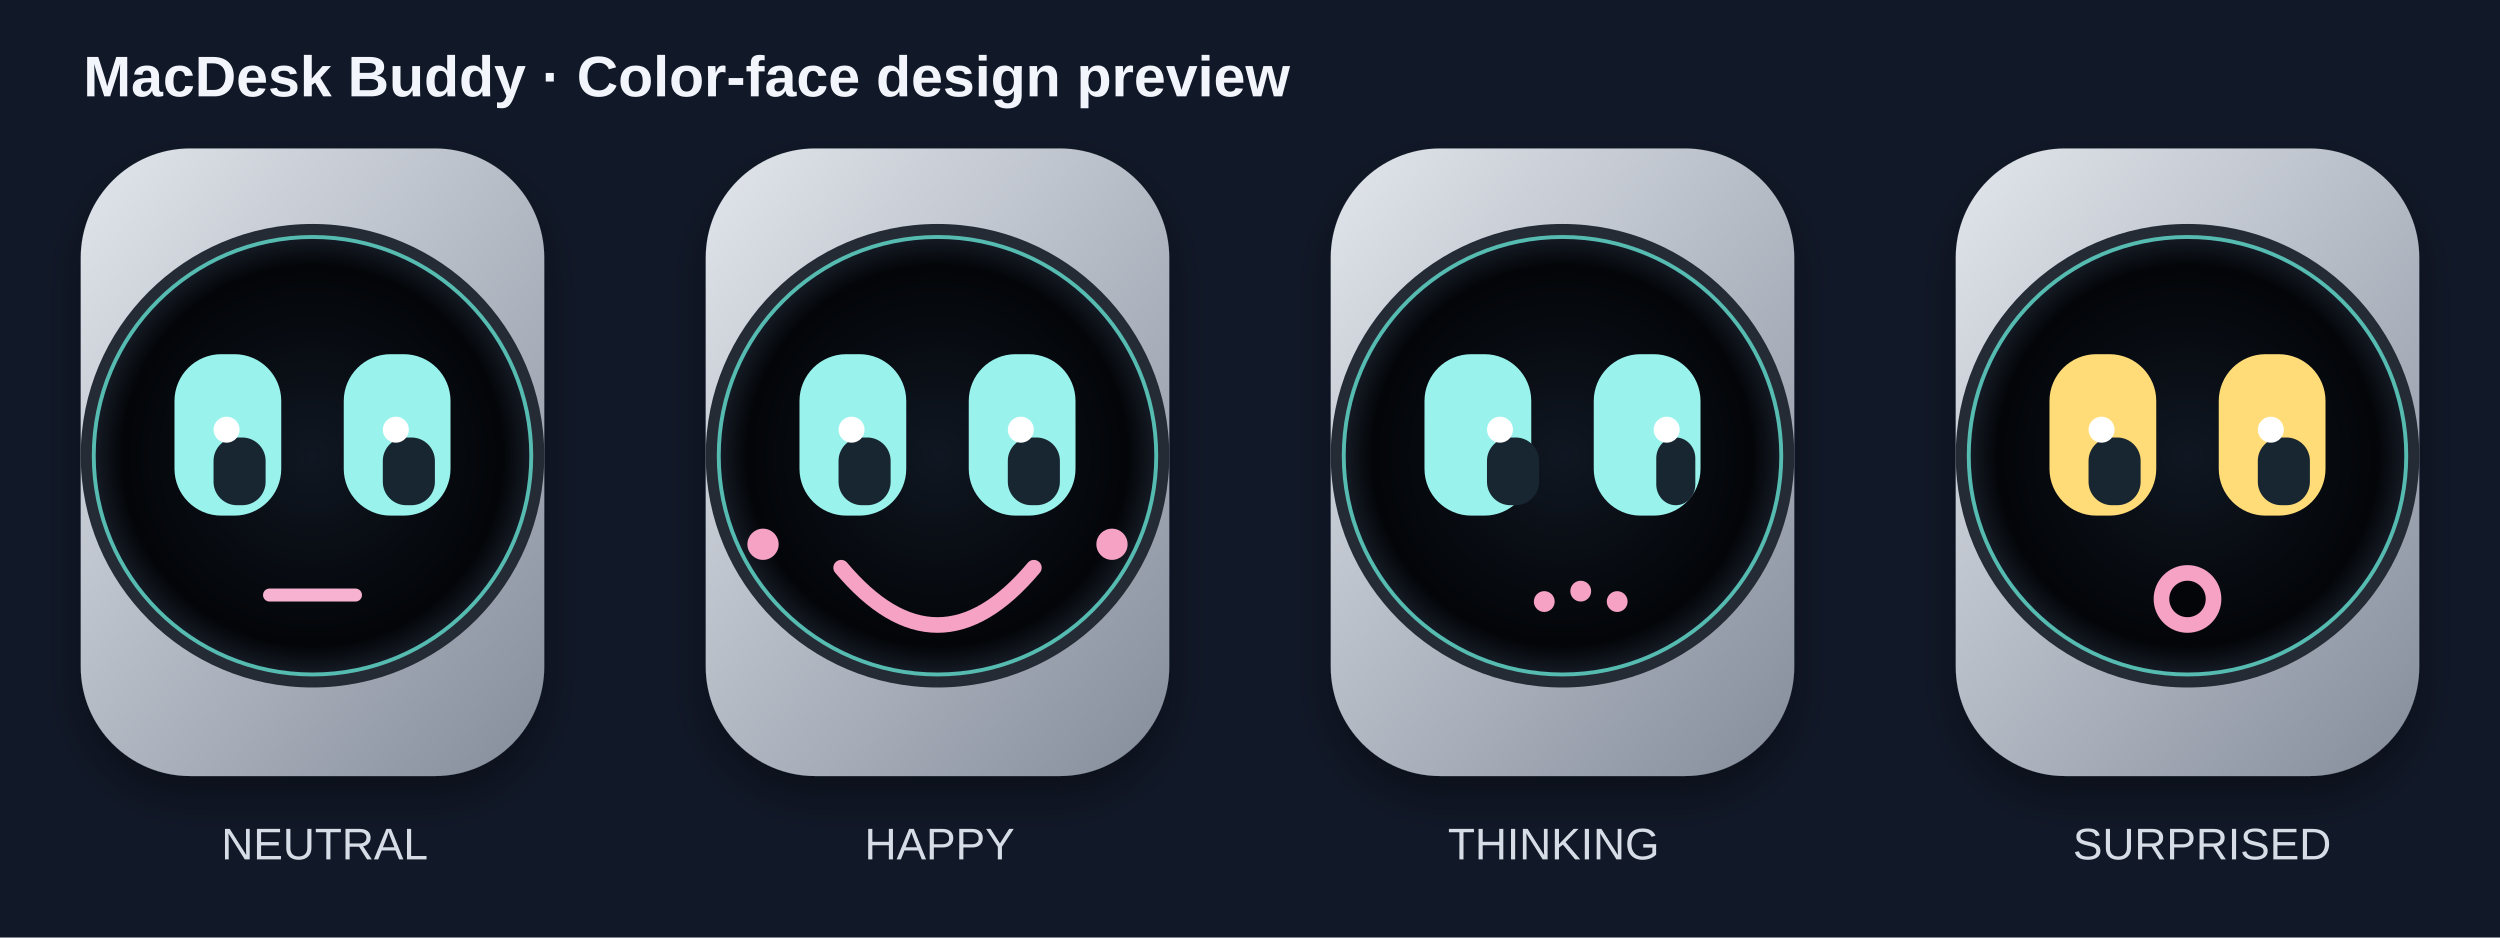
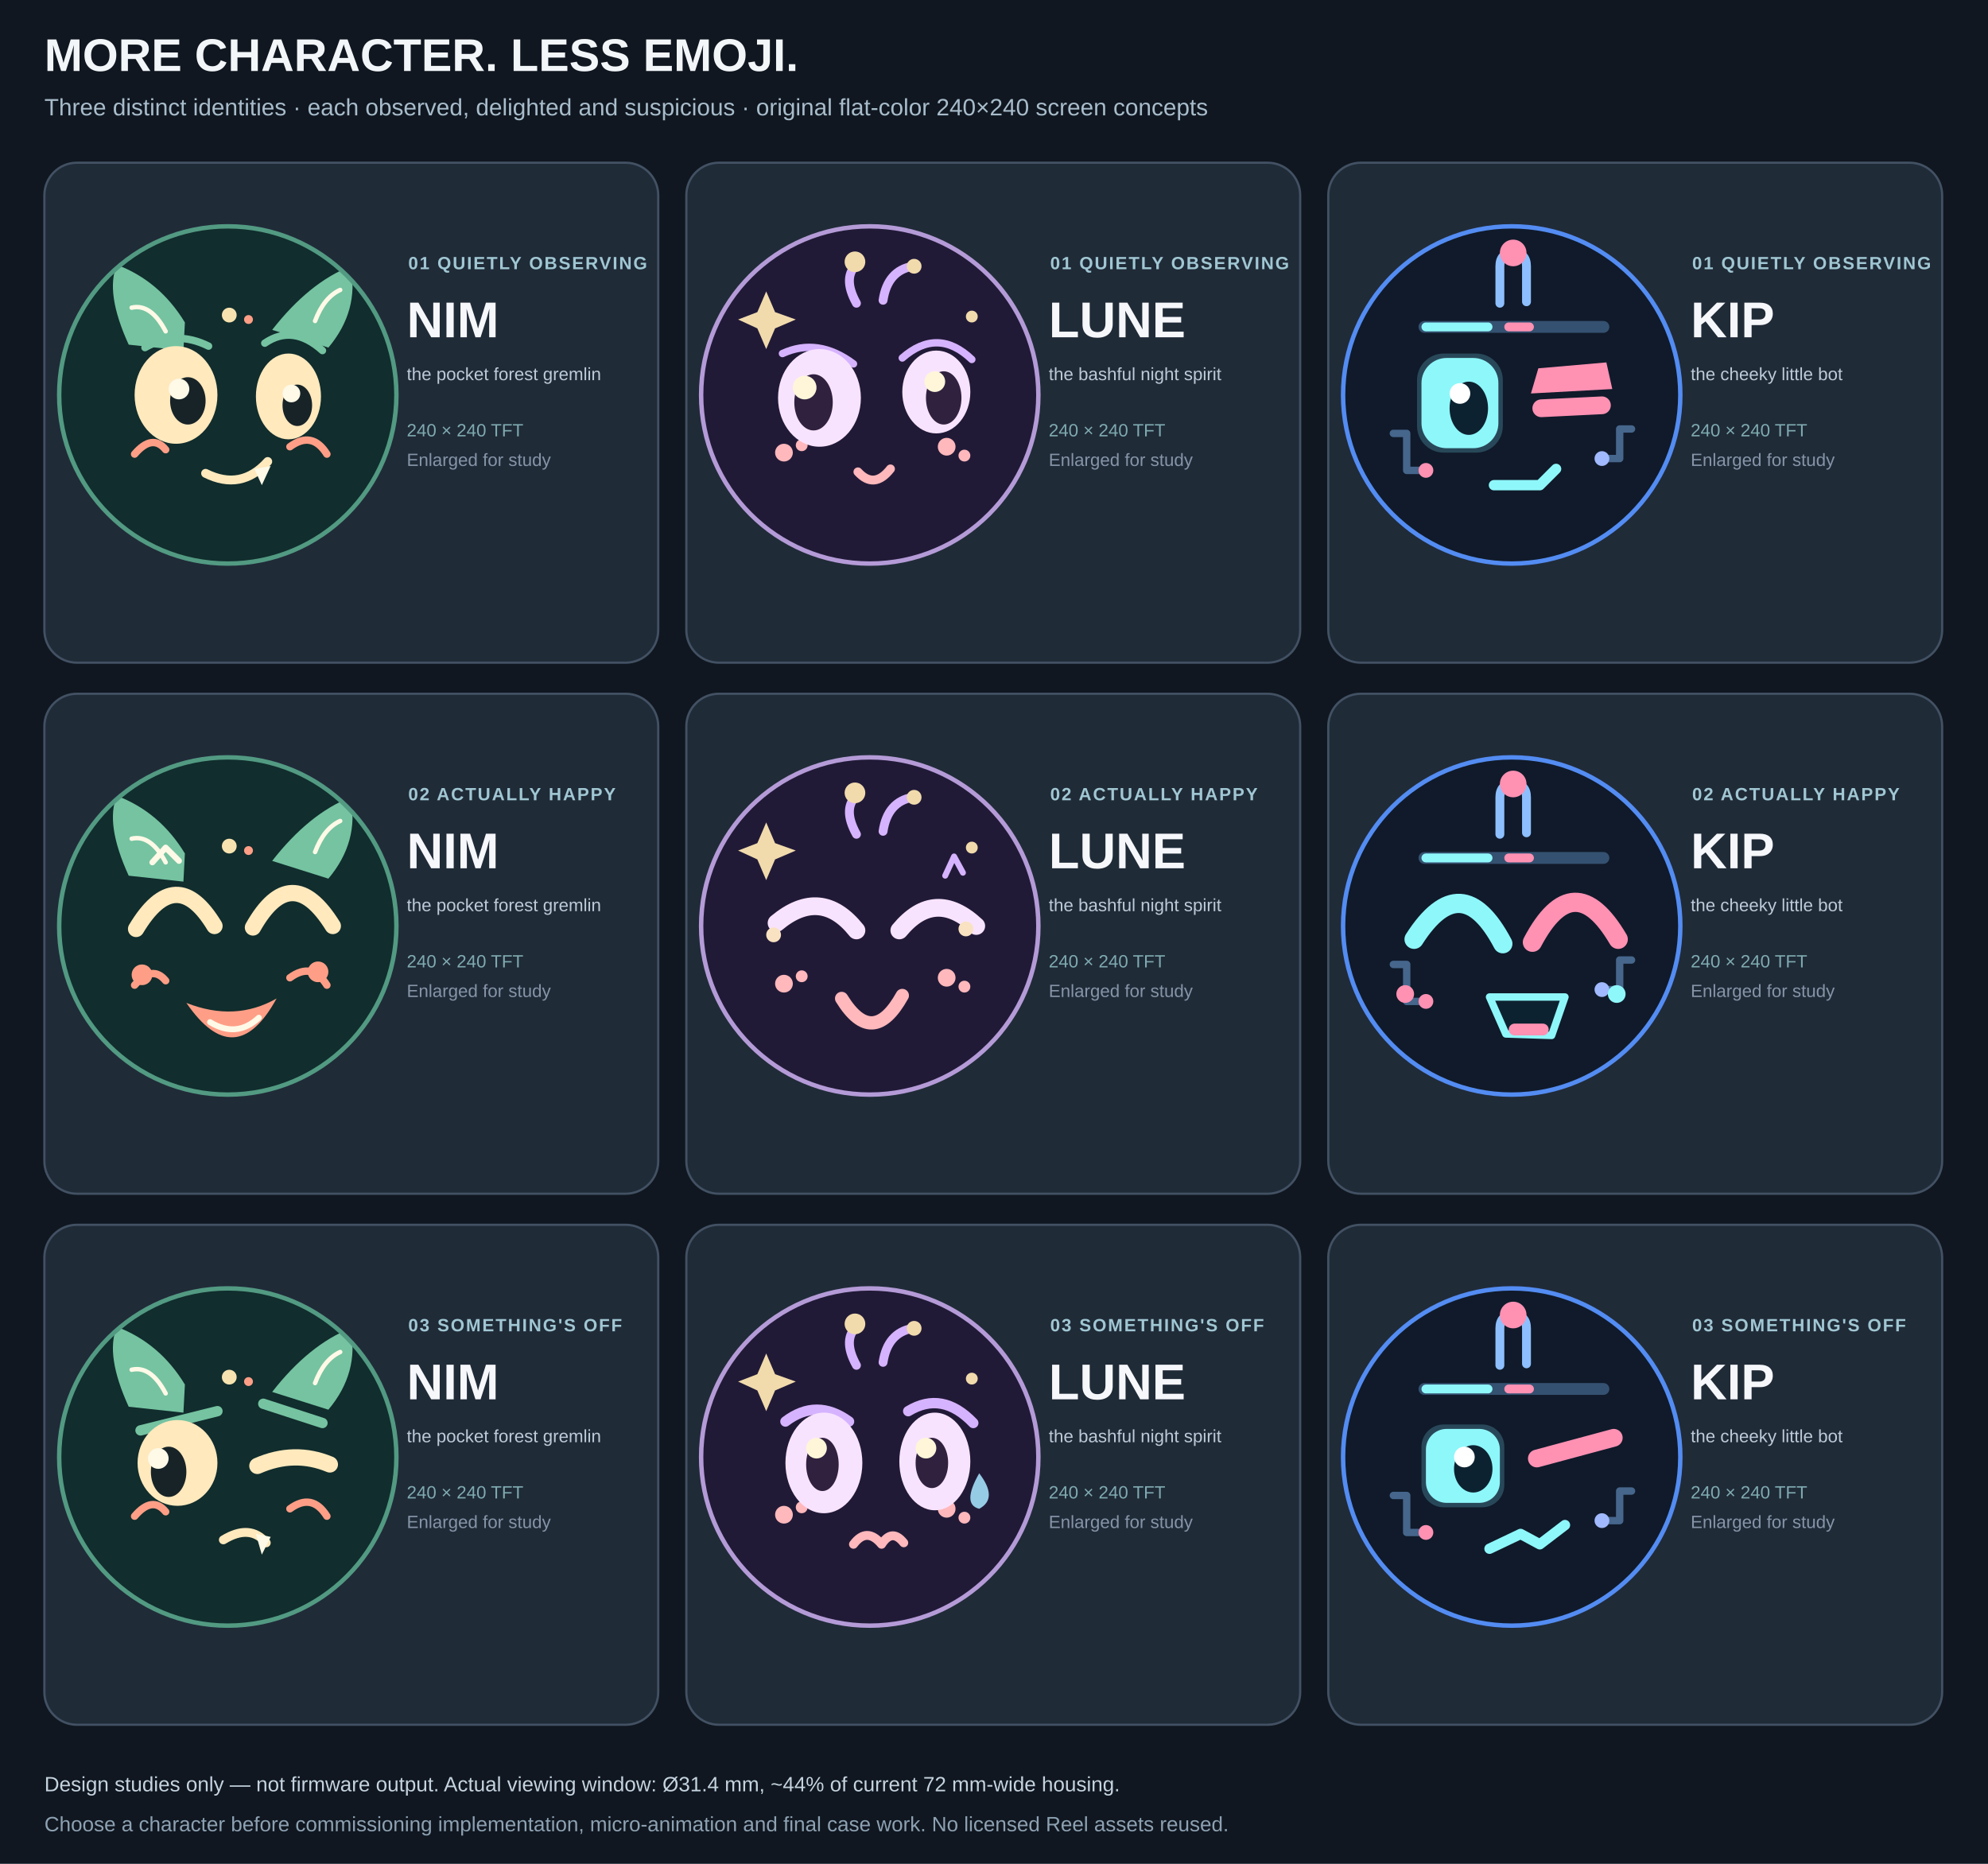
- <svg xmlns="http://www.w3.org/2000/svg" width="960" height="360" viewBox="0 0 960 360" role="img" aria-label="Four MacDesk Buddy round IPS display concepts showing neutral, happy, thinking and surprised colorful expressions">
+ <svg xmlns="http://www.w3.org/2000/svg" width="1344" height="1260" viewBox="0 0 1344 1260" role="img" aria-label="Nine original character concept screens, with three expression states for three characters NIM, LUNE and KIP, designed for a circular 240 by 240 pixel display">
  <defs>
-     <radialGradient id="glass">
-       <stop offset="0" stop-color="#101722" />
-       <stop offset=".87" stop-color="#030508" />
-       <stop offset="1" stop-color="#151b25" />
-     </radialGradient>
-     <linearGradient id="case" x1="0" y1="0" x2="0.9" y2="1">
-       <stop stop-color="#e2e6ec" />
-       <stop offset="1" stop-color="#89919f" />
-     </linearGradient>
-     <filter id="shadow">
-       <feDropShadow dx="0" dy="8" stdDeviation="8" flood-color="#000" flood-opacity=".35" />
-     </filter>
+     <clipPath id="screenclip">
+       <circle cx="120" cy="120" r="114" />
+     </clipPath>
  </defs>
-   <rect width="960" height="360" fill="#111827" />
-   <text x="32" y="37" font-family="Arial,sans-serif" font-size="22" font-weight="bold" fill="#f3f5fc">MacDesk Buddy · Color-face design preview</text>
-   <g transform="translate(120 175)">
-     <rect x="-89" y="-118" width="178" height="241" rx="42" fill="url(#case)" filter="url(#shadow)" />
-     <circle r="89" fill="#252b35" />
-     <circle r="84" fill="url(#glass)" stroke="#56bcb2" stroke-width="1.5" />
-     <rect x="-53" y="-39" width="41" height="62" rx="18" fill="#9af2ec" />
-     <rect x="12" y="-39" width="41" height="62" rx="18" fill="#9af2ec" />
-     <rect x="-38" y="-7" width="20" height="26" rx="9" fill="#172631" />
-     <rect x="27" y="-7" width="20" height="26" rx="9" fill="#172631" />
-     <circle cx="-33" cy="-10" r="5" fill="#fff" />
-     <circle cx="32" cy="-10" r="5" fill="#fff" />
-     <rect x="-19" y="51" width="38" height="5" rx="2.5" fill="#f6b2d0" />
-     <text x="-35" y="155" font-family="Arial" font-size="17" fill="#d7dde7">NEUTRAL</text>
-   </g>
-   <g transform="translate(360 175)">
-     <rect x="-89" y="-118" width="178" height="241" rx="42" fill="url(#case)" filter="url(#shadow)" />
-     <circle r="89" fill="#252b35" />
-     <circle r="84" fill="url(#glass)" stroke="#56bcb2" stroke-width="1.5" />
-     <rect x="-53" y="-39" width="41" height="62" rx="18" fill="#9af2ec" />
-     <rect x="12" y="-39" width="41" height="62" rx="18" fill="#9af2ec" />
-     <rect x="-38" y="-7" width="20" height="26" rx="9" fill="#172631" />
-     <rect x="27" y="-7" width="20" height="26" rx="9" fill="#172631" />
-     <circle cx="-33" cy="-10" r="5" fill="#fff" />
-     <circle cx="32" cy="-10" r="5" fill="#fff" />
-     <circle cx="-67" cy="34" r="6" fill="#f6a2c5" />
-     <circle cx="67" cy="34" r="6" fill="#f6a2c5" />
-     <path d="M-37 43 Q0 87 37 43" stroke="#f6a2c5" stroke-width="6" fill="none" stroke-linecap="round" />
-     <text x="-28" y="155" font-family="Arial" font-size="17" fill="#d7dde7">HAPPY</text>
-   </g>
-   <g transform="translate(600 175)">
-     <rect x="-89" y="-118" width="178" height="241" rx="42" fill="url(#case)" filter="url(#shadow)" />
-     <circle r="89" fill="#252b35" />
-     <circle r="84" fill="url(#glass)" stroke="#56bcb2" stroke-width="1.5" />
-     <rect x="-53" y="-39" width="41" height="62" rx="18" fill="#9af2ec" />
-     <rect x="12" y="-39" width="41" height="62" rx="18" fill="#9af2ec" />
-     <rect x="-29" y="-7" width="20" height="26" rx="9" fill="#172631" />
-     <rect x="36" y="-7" width="15" height="26" rx="8" fill="#172631" />
-     <circle cx="-24" cy="-10" r="5" fill="#fff" />
-     <circle cx="40" cy="-10" r="5" fill="#fff" />
-     <circle cx="-7" cy="56" r="4" fill="#f6a2c5" />
-     <circle cx="7" cy="52" r="4" fill="#f6a2c5" />
-     <circle cx="21" cy="56" r="4" fill="#f6a2c5" />
-     <text x="-44" y="155" font-family="Arial" font-size="17" fill="#d7dde7">THINKING</text>
-   </g>
-   <g transform="translate(840 175)">
-     <rect x="-89" y="-118" width="178" height="241" rx="42" fill="url(#case)" filter="url(#shadow)" />
-     <circle r="89" fill="#252b35" />
-     <circle r="84" fill="url(#glass)" stroke="#56bcb2" stroke-width="1.5" />
-     <rect x="-53" y="-39" width="41" height="62" rx="18" fill="#ffdc78" />
-     <rect x="12" y="-39" width="41" height="62" rx="18" fill="#ffdc78" />
-     <rect x="-38" y="-7" width="20" height="26" rx="9" fill="#172631" />
-     <rect x="27" y="-7" width="20" height="26" rx="9" fill="#172631" />
-     <circle cx="-33" cy="-10" r="5" fill="#fff" />
-     <circle cx="32" cy="-10" r="5" fill="#fff" />
-     <circle cx="0" cy="55" r="13" fill="#f6a2c5" />
-     <circle cx="0" cy="55" r="7" fill="#030508" />
-     <text x="-44" y="155" font-family="Arial" font-size="17" fill="#d7dde7">SURPRISED</text>
-   </g>
+   <rect width="1344" height="1260" fill="#101720" />
+   <text x="30" y="48" font-family="Arial,sans-serif" font-size="31" font-weight="800" fill="#f2f6f9">MORE CHARACTER. LESS EMOJI.</text>
+   <text x="30" y="78" font-family="Arial,sans-serif" font-size="16" fill="#a8bccb">Three distinct identities · each observed, delighted and suspicious · original flat-color 240×240 screen concepts</text>
+   <g>
+     <rect x="30" y="110" width="415" height="338" rx="22" fill="#202b38" stroke="#425163" stroke-width="1.5" />
+     <g transform="translate(34,147)">
+       <g clip-path="url(#screenclip)">
+         <circle cx="120" cy="120" r="115" fill="#112d2d" />
+         <path d="M53 86 Q37 51 45 32 Q74 43 91 71 L90 90Z" fill="#75c3a1" stroke="none" stroke-width="0" stroke-linecap="round" stroke-linejoin="round" />
+         <path d="M150 76 Q175 44 203 33 Q209 63 188 88Z" fill="#75c3a1" stroke="none" stroke-width="0" stroke-linecap="round" stroke-linejoin="round" />
+         <path d="M55 61 Q68 58 78 77" fill="none" stroke="#fff9e7" stroke-width="3" stroke-linecap="round" stroke-linejoin="round" />
+         <path d="M179 70 Q185 54 196 49" fill="none" stroke="#fff9e7" stroke-width="3" stroke-linecap="round" stroke-linejoin="round" />
+         <circle cx="121" cy="66" r="5" fill="#f7e3b0" />
+         <circle cx="134" cy="69" r="3" fill="#ff9e86" />
+         <path d="M57 160 Q69 146 78 157" fill="none" stroke="#ff9e86" stroke-width="5" stroke-linecap="round" stroke-linejoin="round" />
+         <path d="M162 155 Q177 144 187 160" fill="none" stroke="#ff9e86" stroke-width="5" stroke-linecap="round" stroke-linejoin="round" />
+         <path d="M64 88 Q85 76 107 87" fill="none" stroke="#75c3a1" stroke-width="5" stroke-linecap="round" stroke-linejoin="round" />
+         <path d="M145 85 Q164 72 184 90" fill="none" stroke="#75c3a1" stroke-width="5" stroke-linecap="round" stroke-linejoin="round" />
+         <ellipse cx="85" cy="120" rx="28" ry="33" fill="#ffe9bd" />
+         <ellipse cx="161" cy="121" rx="22" ry="29" fill="#ffe9bd" />
+         <ellipse cx="93" cy="124" rx="12" ry="16" fill="#172327" />
+         <ellipse cx="167" cy="127" rx="10" ry="14" fill="#172327" />
+         <circle cx="87" cy="116" r="7" fill="#fff9e7" />
+         <circle cx="163" cy="119" r="6" fill="#fff9e7" />
+         <path d="M105 173 Q129 185 147 165" fill="none" stroke="#ffe9bd" stroke-width="6" stroke-linecap="round" stroke-linejoin="round" />
+         <path d="M138 170 L149 168 L143 181Z" fill="#fff9e7" stroke="none" stroke-width="0" stroke-linecap="round" stroke-linejoin="round" />
+       </g>
+       <circle cx="120" cy="120" r="114" fill="none" stroke="#529a82" stroke-width="3" />
+     </g>
+     <text x="276" y="182" font-family="Arial,sans-serif" font-size="12" font-weight="700" letter-spacing="1" fill="#a0c7d3">01  QUIETLY OBSERVING</text>
+     <text x="275" y="228" font-family="Arial,sans-serif" font-size="34" font-weight="800" fill="#f6f7fa">NIM</text>
+     <text x="275" y="257" font-family="Arial,sans-serif" font-size="12" fill="#bdcad7">the pocket forest gremlin</text>
+     <text x="275" y="295" font-family="Arial,sans-serif" font-size="12" fill="#7fabb0">240 × 240 TFT</text>
+     <text x="275" y="315" font-family="Arial,sans-serif" font-size="12" fill="#8594a7">Enlarged for study</text>
+   </g>
+   <g>
+     <rect x="464" y="110" width="415" height="338" rx="22" fill="#202b38" stroke="#425163" stroke-width="1.5" />
+     <g transform="translate(468,147)">
+       <g clip-path="url(#screenclip)">
+         <circle cx="120" cy="120" r="115" fill="#211a37" />
+         <path d="M111 58 Q101 40 112 31 M129 56 Q132 36 149 33" fill="none" stroke="#d6b3ff" stroke-width="6" stroke-linecap="round" stroke-linejoin="round" />
+         <circle cx="110" cy="30" r="7" fill="#f1dbac" />
+         <circle cx="150" cy="33" r="5" fill="#f1dbac" />
+         <path d="M50 50 L56 64 L70 69 L56 75 L50 89 L44 75 L31 69 L44 64Z" fill="#f1dbac" stroke="none" stroke-width="0" stroke-linecap="round" stroke-linejoin="round" />
+         <circle cx="189" cy="67" r="4" fill="#f1dbac" />
+         <circle cx="62" cy="159" r="6" fill="#ffb8bb" />
+         <circle cx="74" cy="154" r="4" fill="#ffb8bb" />
+         <circle cx="172" cy="155" r="6" fill="#ffb8bb" />
+         <circle cx="184" cy="161" r="4" fill="#ffb8bb" />
+         <path d="M61 92 Q85 81 109 99" fill="none" stroke="#d6b3ff" stroke-width="5" stroke-linecap="round" stroke-linejoin="round" />
+         <path d="M142 95 Q166 74 189 96" fill="none" stroke="#d6b3ff" stroke-width="5" stroke-linecap="round" stroke-linejoin="round" />
+         <ellipse cx="86" cy="122" rx="28" ry="33" fill="#f8e3ff" />
+         <ellipse cx="165" cy="118" rx="23" ry="28" fill="#f8e3ff" />
+         <ellipse cx="82" cy="125" rx="13" ry="19" fill="#30213f" />
+         <ellipse cx="170" cy="122" rx="12" ry="18" fill="#30213f" />
+         <circle cx="76" cy="115" r="8" fill="#fff6d9" />
+         <circle cx="164" cy="111" r="7" fill="#fff6d9" />
+         <path d="M112 172 Q123 184 134 170" fill="none" stroke="#ffb8bb" stroke-width="6" stroke-linecap="round" stroke-linejoin="round" />
+       </g>
+       <circle cx="120" cy="120" r="114" fill="none" stroke="#b49bd7" stroke-width="3" />
+     </g>
+     <text x="710" y="182" font-family="Arial,sans-serif" font-size="12" font-weight="700" letter-spacing="1" fill="#a0c7d3">01  QUIETLY OBSERVING</text>
+     <text x="709" y="228" font-family="Arial,sans-serif" font-size="34" font-weight="800" fill="#f6f7fa">LUNE</text>
+     <text x="709" y="257" font-family="Arial,sans-serif" font-size="12" fill="#bdcad7">the bashful night spirit</text>
+     <text x="709" y="295" font-family="Arial,sans-serif" font-size="12" fill="#7fabb0">240 × 240 TFT</text>
+     <text x="709" y="315" font-family="Arial,sans-serif" font-size="12" fill="#8594a7">Enlarged for study</text>
+   </g>
+   <g>
+     <rect x="898" y="110" width="415" height="338" rx="22" fill="#202b38" stroke="#425163" stroke-width="1.5" />
+     <g transform="translate(902,147)">
+       <g clip-path="url(#screenclip)">
+         <circle cx="120" cy="120" r="115" fill="#101a2a" />
+         <path d="M112 58 L112 33 Q112 24 121 24 Q130 24 130 33 L130 57" fill="none" stroke="#8dbfff" stroke-width="6" stroke-linecap="round" stroke-linejoin="round" />
+         <circle cx="121" cy="24" r="9" fill="#ff91b3" />
+         <rect x="57" y="70" width="129" height="8" rx="4" fill="#355171" />
+         <rect x="59" y="71" width="48" height="6" rx="3" fill="#8ef7fa" />
+         <rect x="115" y="71" width="20" height="6" rx="3" fill="#ff91b3" />
+         <path d="M40 146 L49 146 L49 171 L62 171" fill="none" stroke="#46668c" stroke-width="5" stroke-linecap="round" stroke-linejoin="round" />
+         <circle cx="62" cy="171" r="5" fill="#ff91b3" />
+         <path d="M201 143 L193 143 L193 163 L181 163" fill="none" stroke="#46668c" stroke-width="5" stroke-linecap="round" stroke-linejoin="round" />
+         <circle cx="181" cy="163" r="5" fill="#a1b9ff" />
+         <rect x="56" y="92" width="58" height="67" rx="18" fill="#284859" />
+         <rect x="59" y="95" width="52" height="61" rx="17" fill="#8ef7fa" />
+         <ellipse cx="91" cy="129" rx="13" ry="18" fill="#0d2230" />
+         <circle cx="85" cy="119" r="7" fill="#ffffff" />
+         <path d="M138 102 L184 98 L188 116 L133 119Z" fill="#ff91b3" stroke="none" stroke-width="0" stroke-linecap="round" stroke-linejoin="round" />
+         <path d="M140 129 L181 127" fill="none" stroke="#ff91b3" stroke-width="12" stroke-linecap="round" stroke-linejoin="round" />
+         <path d="M108 181 L139 181 L150 170" fill="none" stroke="#8ef7fa" stroke-width="7" stroke-linecap="round" stroke-linejoin="round" />
+       </g>
+       <circle cx="120" cy="120" r="114" fill="none" stroke="#538cf2" stroke-width="3" />
+     </g>
+     <text x="1144" y="182" font-family="Arial,sans-serif" font-size="12" font-weight="700" letter-spacing="1" fill="#a0c7d3">01  QUIETLY OBSERVING</text>
+     <text x="1143" y="228" font-family="Arial,sans-serif" font-size="34" font-weight="800" fill="#f6f7fa">KIP</text>
+     <text x="1143" y="257" font-family="Arial,sans-serif" font-size="12" fill="#bdcad7">the cheeky little bot</text>
+     <text x="1143" y="295" font-family="Arial,sans-serif" font-size="12" fill="#7fabb0">240 × 240 TFT</text>
+     <text x="1143" y="315" font-family="Arial,sans-serif" font-size="12" fill="#8594a7">Enlarged for study</text>
+   </g>
+   <g>
+     <rect x="30" y="469" width="415" height="338" rx="22" fill="#202b38" stroke="#425163" stroke-width="1.5" />
+     <g transform="translate(34,506)">
+       <g clip-path="url(#screenclip)">
+         <circle cx="120" cy="120" r="115" fill="#112d2d" />
+         <path d="M53 86 Q37 51 45 32 Q74 43 91 71 L90 90Z" fill="#75c3a1" stroke="none" stroke-width="0" stroke-linecap="round" stroke-linejoin="round" />
+         <path d="M150 76 Q175 44 203 33 Q209 63 188 88Z" fill="#75c3a1" stroke="none" stroke-width="0" stroke-linecap="round" stroke-linejoin="round" />
+         <path d="M55 61 Q68 58 78 77" fill="none" stroke="#fff9e7" stroke-width="3" stroke-linecap="round" stroke-linejoin="round" />
+         <path d="M179 70 Q185 54 196 49" fill="none" stroke="#fff9e7" stroke-width="3" stroke-linecap="round" stroke-linejoin="round" />
+         <circle cx="121" cy="66" r="5" fill="#f7e3b0" />
+         <circle cx="134" cy="69" r="3" fill="#ff9e86" />
+         <path d="M57 160 Q69 146 78 157" fill="none" stroke="#ff9e86" stroke-width="5" stroke-linecap="round" stroke-linejoin="round" />
+         <path d="M162 155 Q177 144 187 160" fill="none" stroke="#ff9e86" stroke-width="5" stroke-linecap="round" stroke-linejoin="round" />
+         <path d="M58 122 Q85 77 111 120" fill="none" stroke="#ffe9bd" stroke-width="11" stroke-linecap="round" stroke-linejoin="round" />
+         <path d="M137 121 Q163 75 191 120" fill="none" stroke="#ffe9bd" stroke-width="11" stroke-linecap="round" stroke-linejoin="round" />
+         <path d="M92 172 Q125 220 153 169 Q125 185 92 172Z" fill="#ff9e86" stroke="none" stroke-width="0" stroke-linecap="round" stroke-linejoin="round" />
+         <path d="M108 185 Q126 196 141 182" fill="none" stroke="#fff9e7" stroke-width="4" stroke-linecap="round" stroke-linejoin="round" />
+         <circle cx="62" cy="153" r="7" fill="#ff9e86" />
+         <circle cx="181" cy="151" r="7" fill="#ff9e86" />
+         <path d="M69 77 L78 67 L87 76" fill="none" stroke="#fff9e7" stroke-width="4" stroke-linecap="round" stroke-linejoin="round" />
+       </g>
+       <circle cx="120" cy="120" r="114" fill="none" stroke="#529a82" stroke-width="3" />
+     </g>
+     <text x="276" y="541" font-family="Arial,sans-serif" font-size="12" font-weight="700" letter-spacing="1" fill="#a0c7d3">02  ACTUALLY HAPPY</text>
+     <text x="275" y="587" font-family="Arial,sans-serif" font-size="34" font-weight="800" fill="#f6f7fa">NIM</text>
+     <text x="275" y="616" font-family="Arial,sans-serif" font-size="12" fill="#bdcad7">the pocket forest gremlin</text>
+     <text x="275" y="654" font-family="Arial,sans-serif" font-size="12" fill="#7fabb0">240 × 240 TFT</text>
+     <text x="275" y="674" font-family="Arial,sans-serif" font-size="12" fill="#8594a7">Enlarged for study</text>
+   </g>
+   <g>
+     <rect x="464" y="469" width="415" height="338" rx="22" fill="#202b38" stroke="#425163" stroke-width="1.5" />
+     <g transform="translate(468,506)">
+       <g clip-path="url(#screenclip)">
+         <circle cx="120" cy="120" r="115" fill="#211a37" />
+         <path d="M111 58 Q101 40 112 31 M129 56 Q132 36 149 33" fill="none" stroke="#d6b3ff" stroke-width="6" stroke-linecap="round" stroke-linejoin="round" />
+         <circle cx="110" cy="30" r="7" fill="#f1dbac" />
+         <circle cx="150" cy="33" r="5" fill="#f1dbac" />
+         <path d="M50 50 L56 64 L70 69 L56 75 L50 89 L44 75 L31 69 L44 64Z" fill="#f1dbac" stroke="none" stroke-width="0" stroke-linecap="round" stroke-linejoin="round" />
+         <circle cx="189" cy="67" r="4" fill="#f1dbac" />
+         <circle cx="62" cy="159" r="6" fill="#ffb8bb" />
+         <circle cx="74" cy="154" r="4" fill="#ffb8bb" />
+         <circle cx="172" cy="155" r="6" fill="#ffb8bb" />
+         <circle cx="184" cy="161" r="4" fill="#ffb8bb" />
+         <path d="M57 118 Q87 93 111 123" fill="none" stroke="#f8e3ff" stroke-width="12" stroke-linecap="round" stroke-linejoin="round" />
+         <path d="M140 123 Q164 94 192 120" fill="none" stroke="#f8e3ff" stroke-width="12" stroke-linecap="round" stroke-linejoin="round" />
+         <path d="M101 169 Q122 203 142 167" fill="none" stroke="#ffb8bb" stroke-width="9" stroke-linecap="round" stroke-linejoin="round" />
+         <circle cx="55" cy="126" r="5" fill="#f9e2c1" />
+         <circle cx="185" cy="122" r="5" fill="#f9e2c1" />
+         <path d="M171 86 L177 73 L183 84" fill="none" stroke="#d6b3ff" stroke-width="4" stroke-linecap="round" stroke-linejoin="round" />
+       </g>
+       <circle cx="120" cy="120" r="114" fill="none" stroke="#b49bd7" stroke-width="3" />
+     </g>
+     <text x="710" y="541" font-family="Arial,sans-serif" font-size="12" font-weight="700" letter-spacing="1" fill="#a0c7d3">02  ACTUALLY HAPPY</text>
+     <text x="709" y="587" font-family="Arial,sans-serif" font-size="34" font-weight="800" fill="#f6f7fa">LUNE</text>
+     <text x="709" y="616" font-family="Arial,sans-serif" font-size="12" fill="#bdcad7">the bashful night spirit</text>
+     <text x="709" y="654" font-family="Arial,sans-serif" font-size="12" fill="#7fabb0">240 × 240 TFT</text>
+     <text x="709" y="674" font-family="Arial,sans-serif" font-size="12" fill="#8594a7">Enlarged for study</text>
+   </g>
+   <g>
+     <rect x="898" y="469" width="415" height="338" rx="22" fill="#202b38" stroke="#425163" stroke-width="1.5" />
+     <g transform="translate(902,506)">
+       <g clip-path="url(#screenclip)">
+         <circle cx="120" cy="120" r="115" fill="#101a2a" />
+         <path d="M112 58 L112 33 Q112 24 121 24 Q130 24 130 33 L130 57" fill="none" stroke="#8dbfff" stroke-width="6" stroke-linecap="round" stroke-linejoin="round" />
+         <circle cx="121" cy="24" r="9" fill="#ff91b3" />
+         <rect x="57" y="70" width="129" height="8" rx="4" fill="#355171" />
+         <rect x="59" y="71" width="48" height="6" rx="3" fill="#8ef7fa" />
+         <rect x="115" y="71" width="20" height="6" rx="3" fill="#ff91b3" />
+         <path d="M40 146 L49 146 L49 171 L62 171" fill="none" stroke="#46668c" stroke-width="5" stroke-linecap="round" stroke-linejoin="round" />
+         <circle cx="62" cy="171" r="5" fill="#ff91b3" />
+         <path d="M201 143 L193 143 L193 163 L181 163" fill="none" stroke="#46668c" stroke-width="5" stroke-linecap="round" stroke-linejoin="round" />
+         <circle cx="181" cy="163" r="5" fill="#a1b9ff" />
+         <path d="M54 129 Q86 79 114 132" fill="none" stroke="#8ef7fa" stroke-width="13" stroke-linecap="round" stroke-linejoin="round" />
+         <path d="M134 131 Q162 78 192 129" fill="none" stroke="#ff91b3" stroke-width="13" stroke-linecap="round" stroke-linejoin="round" />
+         <path d="M105 168 L156 168 L147 194 L116 193Z" fill="#0d2230" stroke="#8ef7fa" stroke-width="5" stroke-linecap="round" stroke-linejoin="round" />
+         <rect x="118" y="186" width="27" height="8" rx="4" fill="#ff91b3" />
+         <circle cx="48" cy="166" r="6" fill="#ff91b3" />
+         <circle cx="191" cy="166" r="6" fill="#8ef7fa" />
+       </g>
+       <circle cx="120" cy="120" r="114" fill="none" stroke="#538cf2" stroke-width="3" />
+     </g>
+     <text x="1144" y="541" font-family="Arial,sans-serif" font-size="12" font-weight="700" letter-spacing="1" fill="#a0c7d3">02  ACTUALLY HAPPY</text>
+     <text x="1143" y="587" font-family="Arial,sans-serif" font-size="34" font-weight="800" fill="#f6f7fa">KIP</text>
+     <text x="1143" y="616" font-family="Arial,sans-serif" font-size="12" fill="#bdcad7">the cheeky little bot</text>
+     <text x="1143" y="654" font-family="Arial,sans-serif" font-size="12" fill="#7fabb0">240 × 240 TFT</text>
+     <text x="1143" y="674" font-family="Arial,sans-serif" font-size="12" fill="#8594a7">Enlarged for study</text>
+   </g>
+   <g>
+     <rect x="30" y="828" width="415" height="338" rx="22" fill="#202b38" stroke="#425163" stroke-width="1.5" />
+     <g transform="translate(34,865)">
+       <g clip-path="url(#screenclip)">
+         <circle cx="120" cy="120" r="115" fill="#112d2d" />
+         <path d="M53 86 Q37 51 45 32 Q74 43 91 71 L90 90Z" fill="#75c3a1" stroke="none" stroke-width="0" stroke-linecap="round" stroke-linejoin="round" />
+         <path d="M150 76 Q175 44 203 33 Q209 63 188 88Z" fill="#75c3a1" stroke="none" stroke-width="0" stroke-linecap="round" stroke-linejoin="round" />
+         <path d="M55 61 Q68 58 78 77" fill="none" stroke="#fff9e7" stroke-width="3" stroke-linecap="round" stroke-linejoin="round" />
+         <path d="M179 70 Q185 54 196 49" fill="none" stroke="#fff9e7" stroke-width="3" stroke-linecap="round" stroke-linejoin="round" />
+         <circle cx="121" cy="66" r="5" fill="#f7e3b0" />
+         <circle cx="134" cy="69" r="3" fill="#ff9e86" />
+         <path d="M57 160 Q69 146 78 157" fill="none" stroke="#ff9e86" stroke-width="5" stroke-linecap="round" stroke-linejoin="round" />
+         <path d="M162 155 Q177 144 187 160" fill="none" stroke="#ff9e86" stroke-width="5" stroke-linecap="round" stroke-linejoin="round" />
+         <path d="M61 102 L113 89" fill="none" stroke="#75c3a1" stroke-width="7" stroke-linecap="round" stroke-linejoin="round" />
+         <path d="M144 84 L184 97" fill="none" stroke="#75c3a1" stroke-width="7" stroke-linecap="round" stroke-linejoin="round" />
+         <ellipse cx="86" cy="124" rx="27" ry="29" fill="#ffe9bd" />
+         <ellipse cx="80" cy="130" rx="12" ry="17" fill="#172327" />
+         <circle cx="73" cy="121" r="7" fill="#fff9e7" />
+         <path d="M140 126 Q165 115 189 125" fill="none" stroke="#ffe9bd" stroke-width="11" stroke-linecap="round" stroke-linejoin="round" />
+         <path d="M117 176 Q135 165 146 178" fill="none" stroke="#ffe9bd" stroke-width="6" stroke-linecap="round" stroke-linejoin="round" />
+         <path d="M139 172 L149 174 L143 186Z" fill="#fff9e7" stroke="none" stroke-width="0" stroke-linecap="round" stroke-linejoin="round" />
+       </g>
+       <circle cx="120" cy="120" r="114" fill="none" stroke="#529a82" stroke-width="3" />
+     </g>
+     <text x="276" y="900" font-family="Arial,sans-serif" font-size="12" font-weight="700" letter-spacing="1" fill="#a0c7d3">03  SOMETHING'S OFF</text>
+     <text x="275" y="946" font-family="Arial,sans-serif" font-size="34" font-weight="800" fill="#f6f7fa">NIM</text>
+     <text x="275" y="975" font-family="Arial,sans-serif" font-size="12" fill="#bdcad7">the pocket forest gremlin</text>
+     <text x="275" y="1013" font-family="Arial,sans-serif" font-size="12" fill="#7fabb0">240 × 240 TFT</text>
+     <text x="275" y="1033" font-family="Arial,sans-serif" font-size="12" fill="#8594a7">Enlarged for study</text>
+   </g>
+   <g>
+     <rect x="464" y="828" width="415" height="338" rx="22" fill="#202b38" stroke="#425163" stroke-width="1.5" />
+     <g transform="translate(468,865)">
+       <g clip-path="url(#screenclip)">
+         <circle cx="120" cy="120" r="115" fill="#211a37" />
+         <path d="M111 58 Q101 40 112 31 M129 56 Q132 36 149 33" fill="none" stroke="#d6b3ff" stroke-width="6" stroke-linecap="round" stroke-linejoin="round" />
+         <circle cx="110" cy="30" r="7" fill="#f1dbac" />
+         <circle cx="150" cy="33" r="5" fill="#f1dbac" />
+         <path d="M50 50 L56 64 L70 69 L56 75 L50 89 L44 75 L31 69 L44 64Z" fill="#f1dbac" stroke="none" stroke-width="0" stroke-linecap="round" stroke-linejoin="round" />
+         <circle cx="189" cy="67" r="4" fill="#f1dbac" />
+         <circle cx="62" cy="159" r="6" fill="#ffb8bb" />
+         <circle cx="74" cy="154" r="4" fill="#ffb8bb" />
+         <circle cx="172" cy="155" r="6" fill="#ffb8bb" />
+         <circle cx="184" cy="161" r="4" fill="#ffb8bb" />
+         <path d="M63 96 Q84 80 106 96" fill="none" stroke="#d6b3ff" stroke-width="7" stroke-linecap="round" stroke-linejoin="round" />
+         <path d="M146 89 Q169 75 190 97" fill="none" stroke="#d6b3ff" stroke-width="7" stroke-linecap="round" stroke-linejoin="round" />
+         <ellipse cx="89" cy="124" rx="26" ry="34" fill="#f8e3ff" />
+         <ellipse cx="164" cy="123" rx="24" ry="33" fill="#f8e3ff" />
+         <ellipse cx="88" cy="125" rx="11" ry="18" fill="#30213f" />
+         <ellipse cx="162" cy="124" rx="11" ry="17" fill="#30213f" />
+         <circle cx="84" cy="114" r="7" fill="#fff6d9" />
+         <circle cx="158" cy="114" r="7" fill="#fff6d9" />
+         <path d="M109 179 Q118 167 128 179 Q135 168 143 178" fill="none" stroke="#ffb8bb" stroke-width="6" stroke-linecap="round" stroke-linejoin="round" />
+         <path d="M194 131 Q207 148 194 155 Q182 152 194 131Z" fill="#96cbe6" stroke="none" stroke-width="0" stroke-linecap="round" stroke-linejoin="round" />
+       </g>
+       <circle cx="120" cy="120" r="114" fill="none" stroke="#b49bd7" stroke-width="3" />
+     </g>
+     <text x="710" y="900" font-family="Arial,sans-serif" font-size="12" font-weight="700" letter-spacing="1" fill="#a0c7d3">03  SOMETHING'S OFF</text>
+     <text x="709" y="946" font-family="Arial,sans-serif" font-size="34" font-weight="800" fill="#f6f7fa">LUNE</text>
+     <text x="709" y="975" font-family="Arial,sans-serif" font-size="12" fill="#bdcad7">the bashful night spirit</text>
+     <text x="709" y="1013" font-family="Arial,sans-serif" font-size="12" fill="#7fabb0">240 × 240 TFT</text>
+     <text x="709" y="1033" font-family="Arial,sans-serif" font-size="12" fill="#8594a7">Enlarged for study</text>
+   </g>
+   <g>
+     <rect x="898" y="828" width="415" height="338" rx="22" fill="#202b38" stroke="#425163" stroke-width="1.5" />
+     <g transform="translate(902,865)">
+       <g clip-path="url(#screenclip)">
+         <circle cx="120" cy="120" r="115" fill="#101a2a" />
+         <path d="M112 58 L112 33 Q112 24 121 24 Q130 24 130 33 L130 57" fill="none" stroke="#8dbfff" stroke-width="6" stroke-linecap="round" stroke-linejoin="round" />
+         <circle cx="121" cy="24" r="9" fill="#ff91b3" />
+         <rect x="57" y="70" width="129" height="8" rx="4" fill="#355171" />
+         <rect x="59" y="71" width="48" height="6" rx="3" fill="#8ef7fa" />
+         <rect x="115" y="71" width="20" height="6" rx="3" fill="#ff91b3" />
+         <path d="M40 146 L49 146 L49 171 L62 171" fill="none" stroke="#46668c" stroke-width="5" stroke-linecap="round" stroke-linejoin="round" />
+         <circle cx="62" cy="171" r="5" fill="#ff91b3" />
+         <path d="M201 143 L193 143 L193 163 L181 163" fill="none" stroke="#46668c" stroke-width="5" stroke-linecap="round" stroke-linejoin="round" />
+         <circle cx="181" cy="163" r="5" fill="#a1b9ff" />
+         <rect x="59" y="98" width="56" height="56" rx="15" fill="#284859" />
+         <rect x="62" y="101" width="50" height="50" rx="14" fill="#8ef7fa" />
+         <ellipse cx="94" cy="128" rx="13" ry="16" fill="#0d2230" />
+         <circle cx="88" cy="120" r="7" fill="#ffffff" />
+         <path d="M137 121 L189 107" fill="none" stroke="#ff91b3" stroke-width="12" stroke-linecap="round" stroke-linejoin="round" />
+         <path d="M105 182 L126 172 L139 179 L156 166" fill="none" stroke="#8ef7fa" stroke-width="7" stroke-linecap="round" stroke-linejoin="round" />
+       </g>
+       <circle cx="120" cy="120" r="114" fill="none" stroke="#538cf2" stroke-width="3" />
+     </g>
+     <text x="1144" y="900" font-family="Arial,sans-serif" font-size="12" font-weight="700" letter-spacing="1" fill="#a0c7d3">03  SOMETHING'S OFF</text>
+     <text x="1143" y="946" font-family="Arial,sans-serif" font-size="34" font-weight="800" fill="#f6f7fa">KIP</text>
+     <text x="1143" y="975" font-family="Arial,sans-serif" font-size="12" fill="#bdcad7">the cheeky little bot</text>
+     <text x="1143" y="1013" font-family="Arial,sans-serif" font-size="12" fill="#7fabb0">240 × 240 TFT</text>
+     <text x="1143" y="1033" font-family="Arial,sans-serif" font-size="12" fill="#8594a7">Enlarged for study</text>
+   </g>
+   <text x="30" y="1211" font-family="Arial,sans-serif" font-size="14" fill="#c4d3df">Design studies only — not firmware output. Actual viewing window: Ø31.4 mm, ~44% of current 72 mm-wide housing.</text>
+   <text x="30" y="1238" font-family="Arial,sans-serif" font-size="14" fill="#8da1b2">Choose a character before commissioning implementation, micro-animation and final case work. No licensed Reel assets reused.</text>
</svg>
